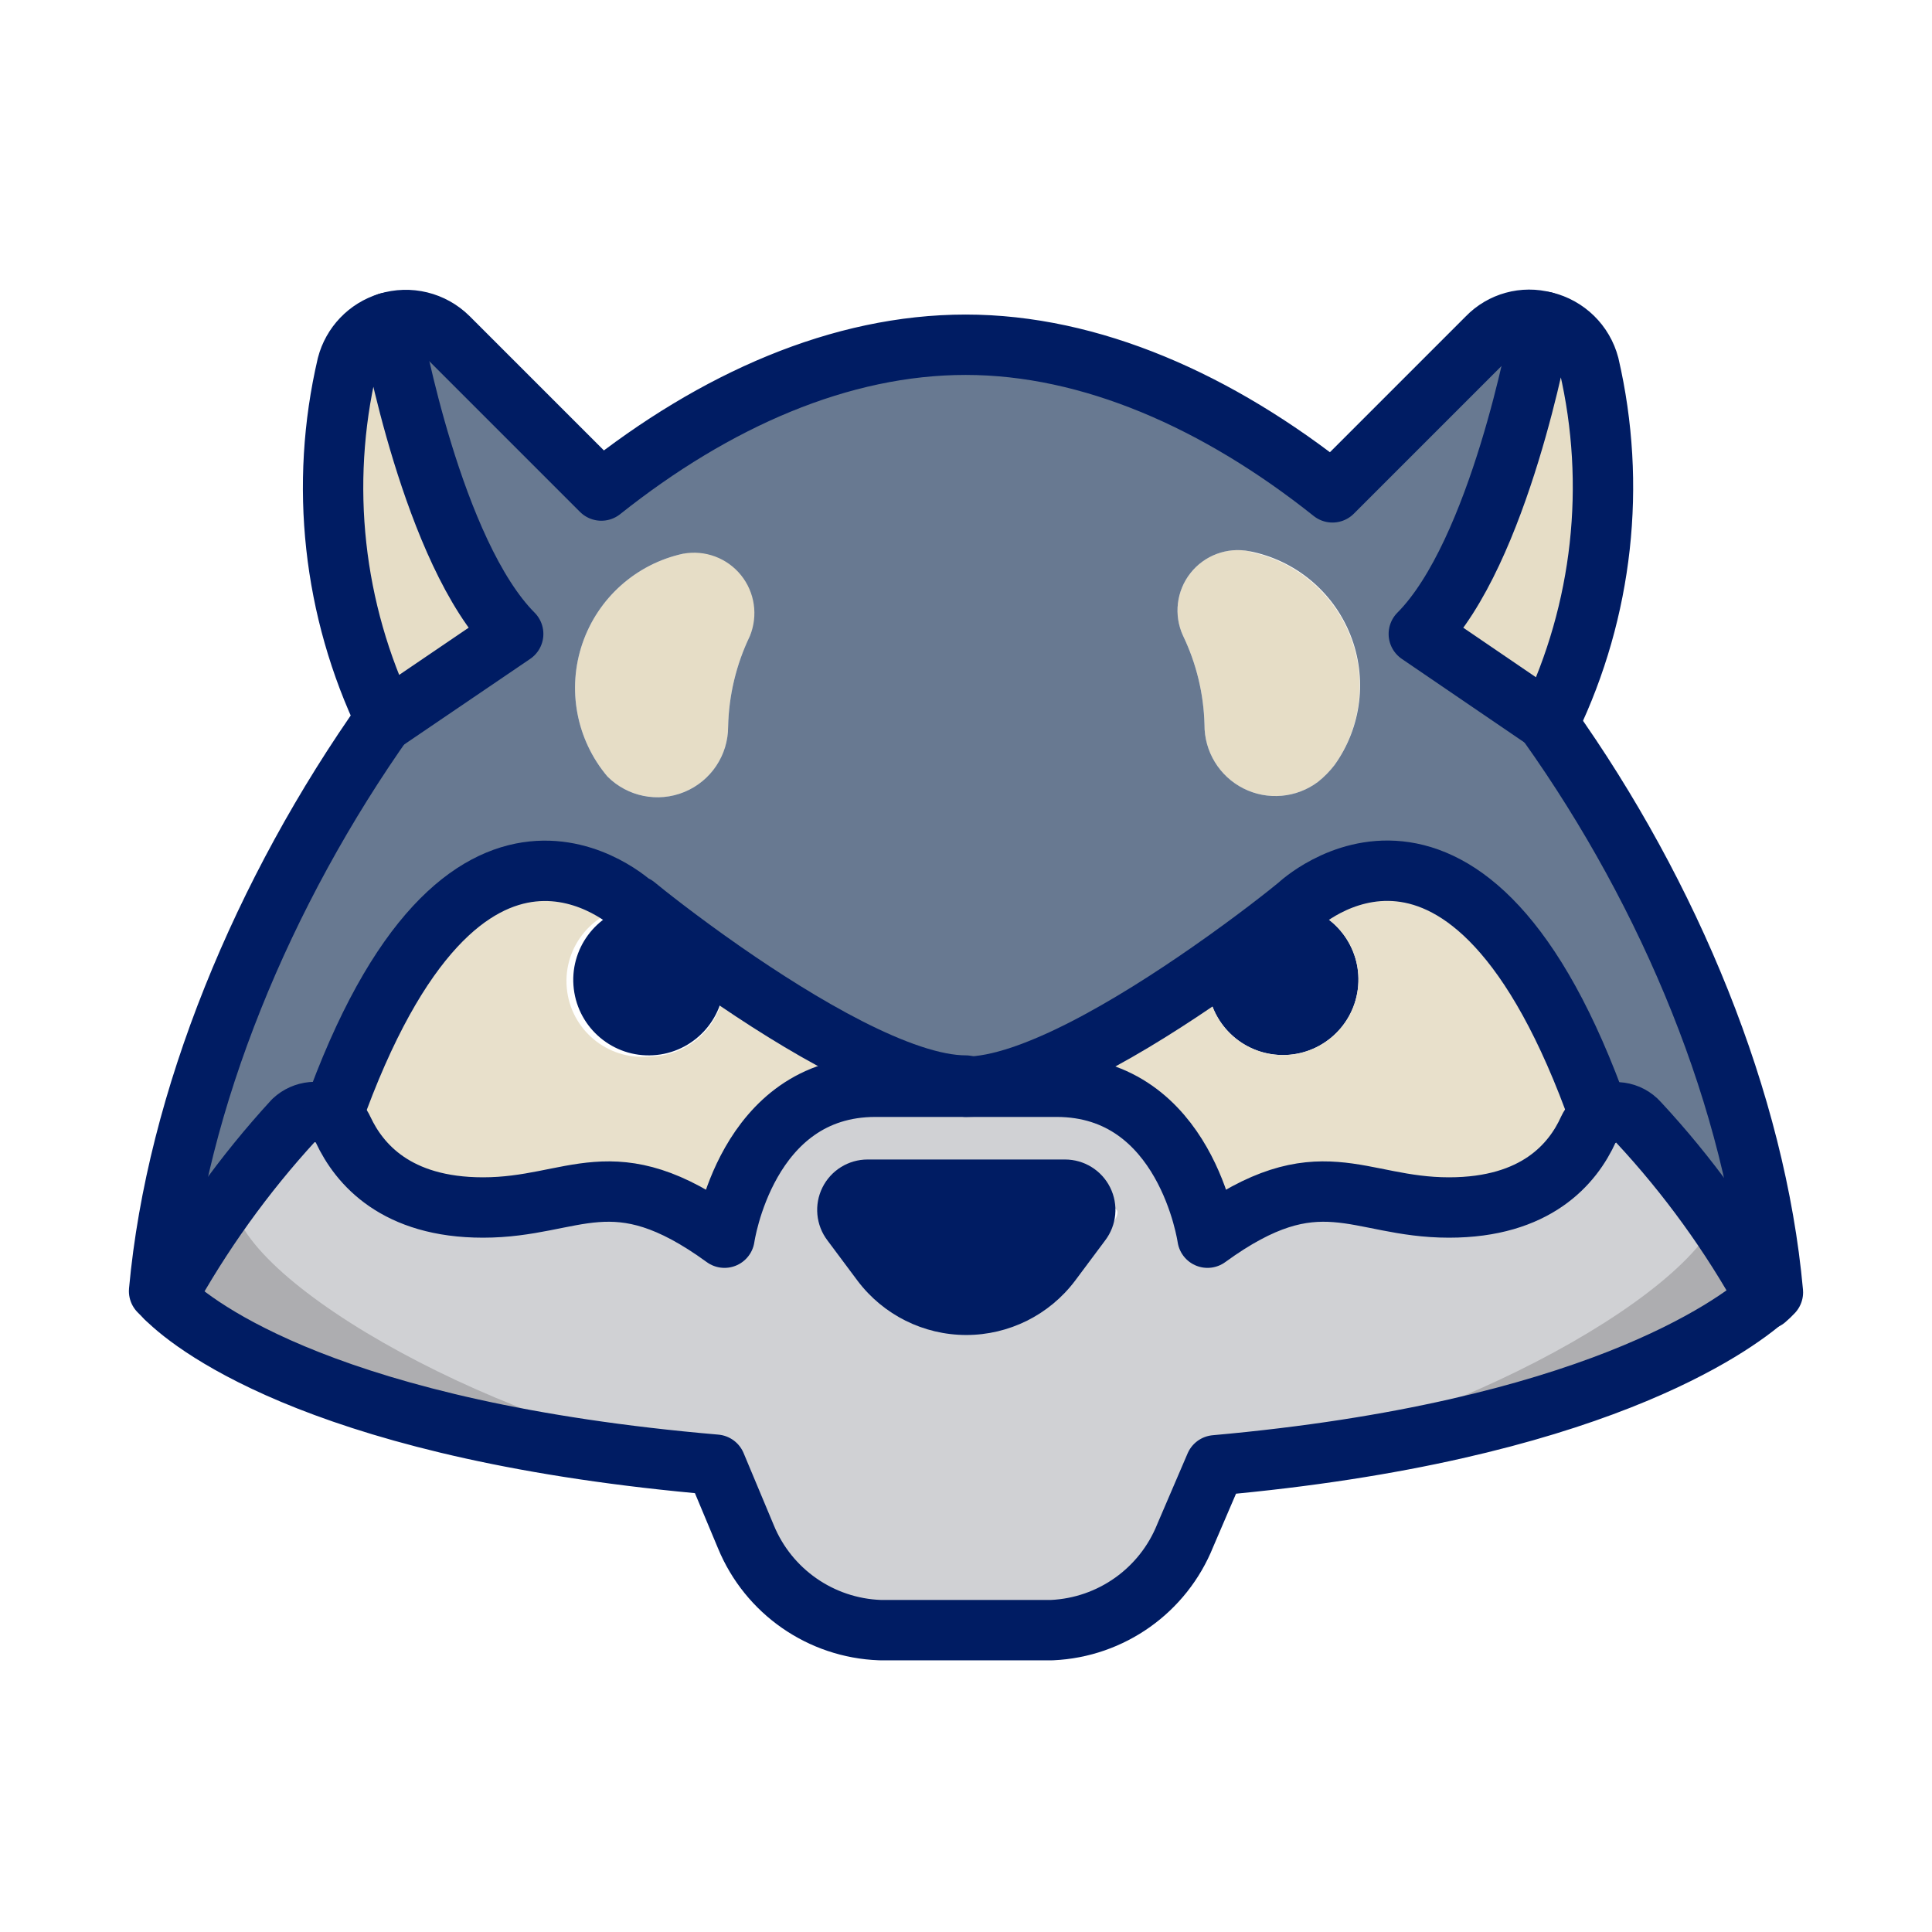
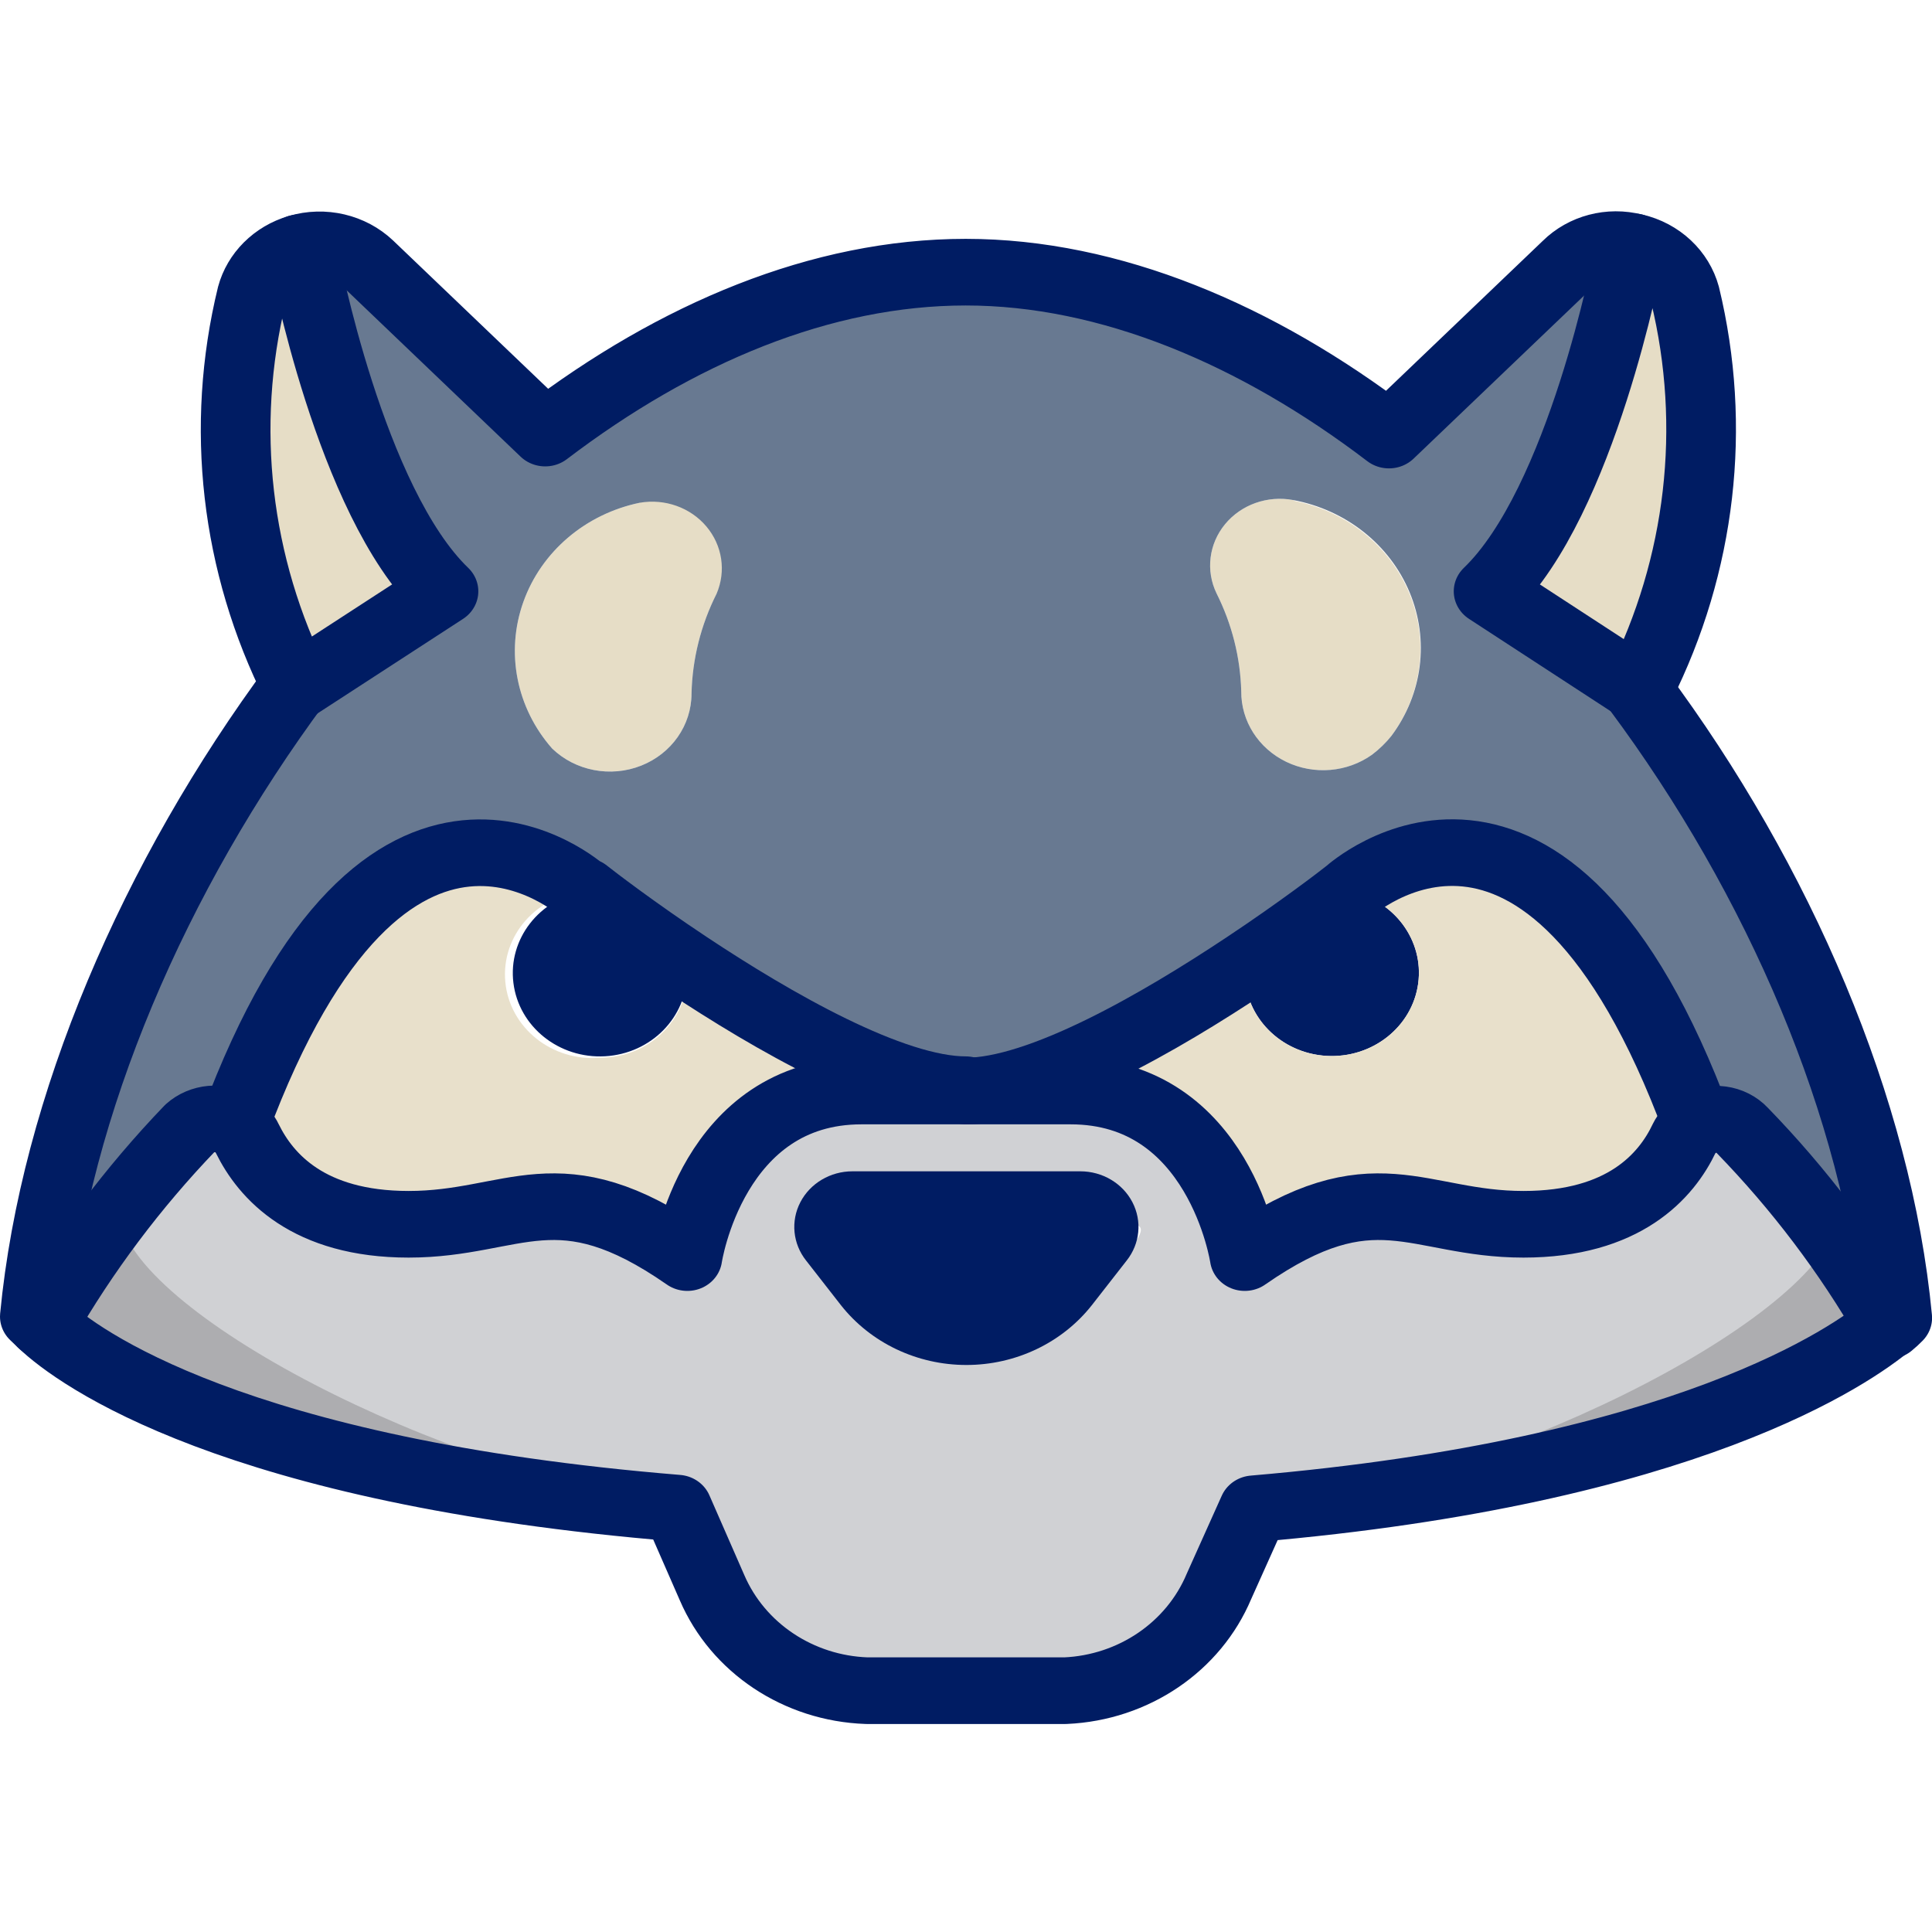
- <svg xmlns="http://www.w3.org/2000/svg" viewBox="0 0 64 64">
-   <g data-name="Day 9" id="c13a2406-733d-4412-a11f-58b85c8f1b29">
-     <path d="M51.21,23.86,47,21c2.68-2.69,4-10,4-10l.17-.34a2,2,0,0,1,1.47,1.44,17.88,17.88,0,0,1-1.3,11.77Z" data-name="&lt;Path&gt;" fill="#e6ddc6" id="6945cf43-aa9a-418d-8fcf-b858f631bef1" />
-     <path d="M41.44,18.29a4.53,4.53,0,0,1,2.77,7.05,3.21,3.21,0,0,1-.55.56A2.35,2.35,0,0,1,39.9,24a7.22,7.22,0,0,0-.71-2.94,2,2,0,0,1,2.2-2.8Z" data-name="&lt;Path&gt;" fill="#e6ddc6" id="c5d71a38-19f5-4455-b9fe-7d4b19335210" />
-     <path d="M43,30a2.5,2.5,0,1,1-3,2.46,2.26,2.26,0,0,1,0-.26C41.55,31.17,42.71,30.24,43,30Z" data-name="&lt;Path&gt;" fill="#001c63" id="0a324bad-91a9-49a7-b3d2-d1dc936ac444" />
-     <path d="M42.5,30A2.22,2.22,0,0,1,43,30c-.24.2-1.4,1.13-2.94,2.2A2.5,2.5,0,0,1,42.5,30Z" data-name="&lt;Path&gt;" fill="#001c63" id="c90a60d8-7ec1-42fd-80c8-8454638ac881" />
-     <path d="M40,41s-.71-5-5-5H32c2.15,0,5.56-2.06,8-3.76a2.26,2.26,0,0,0,0,.26A2.5,2.5,0,1,0,43,30l0,0s5.63-5.37,10,7a.92.92,0,0,0-.38.42C52.1,38.56,50.88,40,48,40,44.94,40,43.71,38.3,40,41Z" data-name="&lt;Path&gt;" fill="#e8e0cb" id="a0b11349-287f-4cc6-93aa-64cb45e27c12" />
-     <path d="M22.64,18.28a2,2,0,0,1,2.2,2.79,7.29,7.29,0,0,0-.72,3,2.34,2.34,0,0,1-4,1.65l0,0a4.55,4.55,0,0,1,2.52-7.38Z" data-name="&lt;Path&gt;" fill="#e6ddc6" id="9009bc5b-229e-4ec2-95ae-db39d999461d" />
-     <path d="M21.5,35A2.5,2.5,0,0,0,24,32.5a2.26,2.26,0,0,0,0-.26c2.45,1.7,5.86,3.76,8,3.76H29c-4.29,0-5,5-5,5-3.71-2.7-4.94-1-8-1-2.88,0-4.1-1.44-4.62-2.59A1,1,0,0,0,11,37c4.38-12.35,10-7,10-7l.05,0a2.5,2.5,0,0,0,.45,5Z" data-name="&lt;Path&gt;" fill="#e8e0cb" id="18d51d5e-5abd-4c83-9b23-3ff26d56d044" />
-     <path d="M24,32.24c-1.54-1.07-2.7-2-2.94-2.2a2.22,2.22,0,0,1,.45,0A2.5,2.5,0,0,1,24,32.24Z" data-name="&lt;Path&gt;" fill="#001c63" id="d4a8635b-0bc8-483d-90c1-6bd5ca88240b" />
-     <path d="M21.05,30c.24.2,1.4,1.13,2.94,2.2a2.26,2.26,0,0,1,0,.26A2.5,2.5,0,1,1,21.05,30Z" data-name="&lt;Path&gt;" fill="#001c63" id="f00905ec-932b-4a40-abfa-6dcef516a7ed" />
-     <path d="M11.5,12.1a2,2,0,0,1,1.35-1.41L13,11s1.32,7.31,4,10l-4.21,2.86A17.81,17.81,0,0,1,11.5,12.1Z" data-name="&lt;Path&gt;" fill="#e6ddc6" id="94d63364-a241-4b2b-bf8f-79db1ff07d16" />
-     <path d="M55.91,39.09a18.1,18.1,0,0,0-1.63-1.92A1,1,0,0,0,53,37a.92.92,0,0,0-.38.42C52.1,38.56,50.88,40,48,40c-3.06,0-4.29-1.7-8,1,0,0-.71-5-5-5H29c-4.29,0-5,5-5,5-3.71-2.7-4.94-1-8-1-2.88,0-4.1-1.44-4.62-2.59A1,1,0,0,0,11,37a1.05,1.05,0,0,0-1.29.18A30.21,30.21,0,0,0,5.5,43c1,.94,5.49,4.39,18.25,5.48l1,2.39A5,5,0,0,0,29.15,54h5.7a5,5,0,0,0,4.44-3.09l1-2.33C52.69,47.47,57.43,44,58.49,43A34.17,34.17,0,0,0,55.91,39.09Zm-19.3,1.8-1,1.44a4.51,4.51,0,0,1-7.2.05l-1-1.52c-.84-1.1.23-.86,1.61-.86h6.56C36.94,40,37.45,39.79,36.61,40.88Z" data-name="&lt;Compound Path&gt;" fill="#d0d1d4" id="15dc9136-1354-40d9-abe9-76d5bc7eab69" />
-     <path d="M58.49,43c-1.06.93-5.8,4.43-18.23,5.54C47.09,47.79,56.17,43,57,40,58,41.27,57.76,41.74,58.49,43Z" data-name="&lt;Path&gt;" fill="#adadb0" id="e086755e-a997-4898-ad82-bb0cd11dd6e1" />
-     <path d="M6.26,43c1.06.93,5.8,4.43,18.23,5.54C17.66,47.79,8.58,43,7.75,40,6.78,41.27,7,41.74,6.26,43Z" data-name="&lt;Path&gt;" fill="#adadb0" id="54bd6db2-2db2-475b-a7be-413c1a1a154d" />
-     <path d="M51.29,24l0-.11h-.13L47,21c2.68-2.69,4-10,4-10l.17-.34a1.93,1.93,0,0,0-1.89.52l-5.13,5.13c-3.79-3-8-4.89-12.15-4.89s-8.3,1.85-12.07,4.83l-5.07-5.07a2,2,0,0,0-2-.49L13,11s1.32,7.31,4,10l-4.21,2.86c-4.09,5.72-6.94,12.62-7.52,19,0,0,.07.08.23.23a30.21,30.21,0,0,1,4.22-5.88A1.05,1.05,0,0,1,11,37c4.38-12.35,10-7,10-7l0,0a2.22,2.22,0,0,1,.45,0A2.5,2.5,0,0,1,24,32.24c2.45,1.7,5.86,3.76,8,3.76s5.56-2.06,8-3.76A2.5,2.5,0,0,1,42.5,30,2.22,2.22,0,0,1,43,30l0,0s5.63-5.37,10,7a1,1,0,0,1,1.28.18A29.39,29.39,0,0,1,58.49,43a2.91,2.91,0,0,0,.24-.23C58.16,36.52,55.34,29.67,51.29,24ZM24.84,21.07a7.29,7.29,0,0,0-.72,3,2.34,2.34,0,0,1-4,1.65s0,0,0,0a4.55,4.55,0,0,1,2.52-7.38h0A2,2,0,0,1,24.84,21.07Zm19.37,4.27a3.21,3.21,0,0,1-.55.56A2.35,2.35,0,0,1,39.9,24a7.22,7.22,0,0,0-.71-2.94,2,2,0,0,1,2.2-2.8h0A4.53,4.53,0,0,1,44.21,25.34Z" data-name="&lt;Compound Path&gt;" fill="#687991" id="97044cfb-d196-4a94-92c1-ffd7bb949ec7" />
+ <svg xmlns="http://www.w3.org/2000/svg" viewBox="0 0 64 64" version="1.1" id="svg4695">
+   <defs id="defs4699" />
+   <g data-name="Day 9" id="c13a2406-733d-4412-a11f-58b85c8f1b29" transform="matrix(1.154028,0,0,1.10357,-4.927703,-3.58691)">
+     <path d="M 51.21,23.86 47,21 c 2.68,-2.69 4,-10 4,-10 l 0.17,-0.34 a 2,2 0 0 1 1.47,1.44 17.88,17.88 0 0 1 -1.3,11.77 z" data-name="&lt;Path&gt;" fill="#e6ddc6" id="6945cf43-aa9a-418d-8fcf-b858f631bef1" />
+     <path d="m 41.44,18.29 a 4.53,4.53 0 0 1 2.77,7.05 3.21,3.21 0 0 1 -0.55,0.56 2.35,2.35 0 0 1 -3.76,-1.9 7.22,7.22 0 0 0 -0.71,-2.94 2,2 0 0 1 2.2,-2.8 z" data-name="&lt;Path&gt;" fill="#e6ddc6" id="c5d71a38-19f5-4455-b9fe-7d4b19335210" />
+     <path d="m 43,30 a 2.5,2.5 0 1 1 -3,2.46 2.26,2.26 0 0 1 0,-0.26 c 1.55,-1.03 2.71,-1.96 3,-2.2 z" data-name="&lt;Path&gt;" fill="#001c63" id="0a324bad-91a9-49a7-b3d2-d1dc936ac444" />
+     <path d="m 42.5,30 a 2.22,2.22 0 0 1 0.5,0 c -0.24,0.2 -1.4,1.13 -2.94,2.2 A 2.5,2.5 0 0 1 42.5,30 Z" data-name="&lt;Path&gt;" fill="#001c63" id="c90a60d8-7ec1-42fd-80c8-8454638ac881" />
+     <path d="m 40,41 c 0,0 -0.71,-5 -5,-5 h -3 c 2.15,0 5.56,-2.06 8,-3.76 a 2.26,2.26 0 0 0 0,0.26 2.5,2.5 0 1 0 3,-2.5 v 0 c 0,0 5.63,-5.37 10,7 a 0.92,0.92 0 0 0 -0.38,0.42 C 52.1,38.56 50.88,40 48,40 c -3.06,0 -4.29,-1.7 -8,1 z" data-name="&lt;Path&gt;" fill="#e8e0cb" id="a0b11349-287f-4cc6-93aa-64cb45e27c12" />
+     <path d="m 22.64,18.28 a 2,2 0 0 1 2.2,2.79 7.29,7.29 0 0 0 -0.72,3 2.34,2.34 0 0 1 -4,1.65 v 0 a 4.55,4.55 0 0 1 2.52,-7.38 z" data-name="&lt;Path&gt;" fill="#e6ddc6" id="9009bc5b-229e-4ec2-95ae-db39d999461d" />
+     <path d="m 21.5,35 a 2.5,2.5 0 0 0 2.5,-2.5 2.26,2.26 0 0 0 0,-0.26 c 2.45,1.7 5.86,3.76 8,3.76 h -3 c -4.29,0 -5,5 -5,5 -3.71,-2.7 -4.94,-1 -8,-1 -2.88,0 -4.1,-1.44 -4.62,-2.59 A 1,1 0 0 0 11,37 c 4.38,-12.35 10,-7 10,-7 h 0.05 a 2.51,2.51 0 0 0 0.45,5 z" data-name="&lt;Path&gt;" fill="#e8e0cb" id="18d51d5e-5abd-4c83-9b23-3ff26d56d044" />
+     <path d="m 24,32.24 c -1.54,-1.07 -2.7,-2 -2.94,-2.2 a 2.22,2.22 0 0 1 0.45,0 2.5,2.5 0 0 1 2.49,2.2 z" data-name="&lt;Path&gt;" fill="#001c63" id="d4a8635b-0bc8-483d-90c1-6bd5ca88240b" />
+     <path d="m 21.05,30 c 0.24,0.2 1.4,1.13 2.94,2.2 a 2.26,2.26 0 0 1 0,0.26 A 2.5,2.5 0 1 1 21.05,30 Z" data-name="&lt;Path&gt;" fill="#001c63" id="f00905ec-932b-4a40-abfa-6dcef516a7ed" />
+     <path d="m 11.5,12.1 a 2,2 0 0 1 1.35,-1.41 L 13,11 c 0,0 1.32,7.31 4,10 l -4.21,2.86 A 17.81,17.81 0 0 1 11.5,12.1 Z" data-name="&lt;Path&gt;" fill="#e6ddc6" id="94d63364-a241-4b2b-bf8f-79db1ff07d16" />
+     <path d="M 55.91,39.09 A 18.1,18.1 0 0 0 54.28,37.17 1,1 0 0 0 53,37 0.92,0.92 0 0 0 52.62,37.42 C 52.1,38.56 50.88,40 48,40 c -3.06,0 -4.29,-1.7 -8,1 0,0 -0.71,-5 -5,-5 h -6 c -4.29,0 -5,5 -5,5 -3.71,-2.7 -4.94,-1 -8,-1 -2.88,0 -4.1,-1.44 -4.62,-2.59 A 1,1 0 0 0 11,37 1.05,1.05 0 0 0 9.71,37.18 30.21,30.21 0 0 0 5.5,43 c 1,0.94 5.49,4.39 18.25,5.48 l 1,2.39 a 5,5 0 0 0 4.4,3.13 h 5.7 a 5,5 0 0 0 4.44,-3.09 l 1,-2.33 C 52.69,47.47 57.43,44 58.49,43 a 34.17,34.17 0 0 0 -2.58,-3.91 z m -19.3,1.8 -1,1.44 a 4.51,4.51 0 0 1 -7.2,0.05 l -1,-1.52 C 26.57,39.76 27.64,40 29.02,40 h 6.56 c 1.36,0 1.87,-0.21 1.03,0.88 z" data-name="&lt;Compound Path&gt;" fill="#d0d1d4" id="15dc9136-1354-40d9-abe9-76d5bc7eab69" />
+     <path d="m 58.49,43 c -1.06,0.93 -5.8,4.43 -18.23,5.54 C 47.09,47.79 56.17,43 57,40 c 1,1.27 0.76,1.74 1.49,3 z" data-name="&lt;Path&gt;" fill="#adadb0" id="e086755e-a997-4898-ad82-bb0cd11dd6e1" />
+     <path d="m 6.26,43 c 1.06,0.93 5.8,4.43 18.23,5.54 C 17.66,47.79 8.58,43 7.75,40 6.78,41.27 7,41.74 6.26,43 Z" data-name="&lt;Path&gt;" fill="#adadb0" id="54bd6db2-2db2-475b-a7be-413c1a1a154d" />
+     <path d="M 51.29,24 V 23.89 H 51.16 L 47,21 c 2.68,-2.69 4,-10 4,-10 l 0.17,-0.34 a 1.93,1.93 0 0 0 -1.89,0.52 l -5.13,5.13 c -3.79,-3 -8,-4.89 -12.15,-4.89 -4.15,0 -8.3,1.85 -12.07,4.83 l -5.07,-5.07 a 2,2 0 0 0 -2,-0.49 L 13,11 c 0,0 1.32,7.31 4,10 l -4.21,2.86 c -4.09,5.72 -6.94,12.62 -7.52,19 0,0 0.07,0.08 0.23,0.23 A 30.21,30.21 0 0 1 9.72,37.21 1.05,1.05 0 0 1 11,37 c 4.38,-12.35 10,-7 10,-7 v 0 a 2.22,2.22 0 0 1 0.45,0 2.5,2.5 0 0 1 2.55,2.24 c 2.45,1.7 5.86,3.76 8,3.76 2.14,0 5.56,-2.06 8,-3.76 A 2.5,2.5 0 0 1 42.5,30 2.22,2.22 0 0 1 43,30 v 0 c 0,0 5.63,-5.37 10,7 a 1,1 0 0 1 1.28,0.18 29.39,29.39 0 0 1 4.21,5.82 2.91,2.91 0 0 0 0.24,-0.23 C 58.16,36.52 55.34,29.67 51.29,24 Z M 24.84,21.07 a 7.29,7.29 0 0 0 -0.72,3 2.34,2.34 0 0 1 -4,1.65 c 0,0 0,0 0,0 a 4.55,4.55 0 0 1 2.52,-7.38 v 0 a 2,2 0 0 1 2.2,2.73 z m 19.37,4.27 A 3.21,3.21 0 0 1 43.66,25.9 2.35,2.35 0 0 1 39.9,24 a 7.22,7.22 0 0 0 -0.71,-2.94 2,2 0 0 1 2.2,-2.8 v 0 a 4.53,4.53 0 0 1 2.82,7.08 z" data-name="&lt;Compound Path&gt;" fill="#687991" id="97044cfb-d196-4a94-92c1-ffd7bb949ec7" />
    <g data-name="&lt;Group&gt;" id="abbae414-1e71-445b-88e3-70ec2eeb5e74">
-       <path d="M12.85,10.69a2,2,0,0,1,2,.49l5.07,5.07c3.77-3,7.93-4.83,12.07-4.83s8.36,1.87,12.15,4.89l5.13-5.13a1.93,1.93,0,0,1,1.89-.52" data-name="&lt;Path&gt;" fill="none" id="32cc4641-1432-42a4-8dee-9dda05ff349b" stroke="#001c63" stroke-linecap="round" stroke-linejoin="round" stroke-width="2" />
-       <path d="M5.5,43l-.23-.23c.58-6.33,3.43-13.23,7.52-19" data-name="&lt;Path&gt;" fill="none" id="e98711d3-e45b-4fe3-8398-d3c1e5342df4" stroke="#001c63" stroke-linecap="round" stroke-linejoin="round" stroke-width="2" />
-       <path d="M51.34,23.87l-.05.11c4.05,5.69,6.87,12.54,7.44,18.83a2.92,2.92,0,0,1-.24.23" data-name="&lt;Path&gt;" fill="none" id="2b958c28-175c-4a11-85a5-a3f3f48c2493" stroke="#001c63" stroke-linecap="round" stroke-linejoin="round" stroke-width="2" />
-       <path d="M58.49,43c-1.06.93-5.8,4.43-18.23,5.54l-1,2.33A5,5,0,0,1,34.85,54h-5.7a5,5,0,0,1-4.44-3.09l-1-2.39C11,47.43,6.5,44,5.5,43a30.21,30.21,0,0,1,4.22-5.88A1.05,1.05,0,0,1,11,37a1,1,0,0,1,.37.43C11.9,38.56,13.12,40,16,40c3.06,0,4.29-1.7,8,1,0,0,.71-5,5-5h6c4.29,0,5,5,5,5,3.71-2.7,4.94-1,8-1,2.88,0,4.1-1.44,4.62-2.59A.92.92,0,0,1,53,37a1,1,0,0,1,1.28.18A29.39,29.39,0,0,1,58.49,43Z" data-name="&lt;Path&gt;" fill="none" id="3331e977-b174-410d-b356-6ab82232b46e" stroke="#001c63" stroke-linecap="round" stroke-linejoin="round" stroke-width="2" />
-       <path d="M12.85,10.69,13,11s1.32,7.31,4,10l-4.21,2.86A17.81,17.81,0,0,1,11.5,12.1,2,2,0,0,1,12.85,10.69Z" data-name="&lt;Path&gt;" fill="none" id="39934581-f099-490a-8512-b1efe6193b43" stroke="#001c63" stroke-linecap="round" stroke-linejoin="round" stroke-width="2" />
-       <path d="M51.34,23.87h-.13L47,21c2.68-2.69,4-10,4-10l.17-.34a2,2,0,0,1,1.47,1.44A17.88,17.88,0,0,1,51.34,23.87Z" data-name="&lt;Path&gt;" fill="none" id="0992e2b7-78da-4a5d-9cec-5c6bfe4618aa" stroke="#001c63" stroke-linecap="round" stroke-linejoin="round" stroke-width="2" />
-       <path d="M11,37v0c4.38-12.35,10-7,10-7l.05,0c.24.2,1.4,1.13,2.94,2.2,2.45,1.7,5.86,3.76,8,3.76" data-name="&lt;Path&gt;" fill="none" id="067c24fd-2417-4413-9dc4-b844e57a6dfa" stroke="#001c63" stroke-linecap="round" stroke-linejoin="round" stroke-width="2" />
-       <path d="M53,37h0c-4.37-12.36-10-7-10-7l0,0c-.24.2-1.4,1.13-2.94,2.2C37.56,33.94,34.15,36,32,36" data-name="&lt;Path&gt;" fill="none" id="57af5944-af33-4678-96e5-b458008248de" stroke="#001c63" stroke-linecap="round" stroke-linejoin="round" stroke-width="2" />
+       <path d="m 12.85,10.69 a 2,2 0 0 1 2,0.49 l 5.07,5.07 c 3.77,-3 7.93,-4.83 12.07,-4.83 4.14,0 8.36,1.87 12.15,4.89 l 5.13,-5.13 a 1.93,1.93 0 0 1 1.89,-0.52" data-name="&lt;Path&gt;" fill="none" id="32cc4641-1432-42a4-8dee-9dda05ff349b" stroke="#001c63" stroke-linecap="round" stroke-linejoin="round" stroke-width="2" />
+       <path d="M 5.5,43 5.27,42.77 c 0.58,-6.33 3.43,-13.23 7.52,-19" data-name="&lt;Path&gt;" fill="none" id="e98711d3-e45b-4fe3-8398-d3c1e5342df4" stroke="#001c63" stroke-linecap="round" stroke-linejoin="round" stroke-width="2" />
+       <path d="m 51.34,23.87 -0.05,0.11 c 4.05,5.69 6.87,12.54 7.44,18.83 a 2.92,2.92 0 0 1 -0.24,0.23" data-name="&lt;Path&gt;" fill="none" id="2b958c28-175c-4a11-85a5-a3f3f48c2493" stroke="#001c63" stroke-linecap="round" stroke-linejoin="round" stroke-width="2" />
+       <path d="m 58.49,43 c -1.06,0.93 -5.8,4.43 -18.23,5.54 l -1,2.33 A 5,5 0 0 1 34.85,54 h -5.7 a 5,5 0 0 1 -4.44,-3.09 l -1,-2.39 C 11,47.43 6.5,44 5.5,43 A 30.21,30.21 0 0 1 9.72,37.12 1.05,1.05 0 0 1 11,37 1,1 0 0 1 11.37,37.43 C 11.9,38.56 13.12,40 16,40 c 3.06,0 4.29,-1.7 8,1 0,0 0.71,-5 5,-5 h 6 c 4.29,0 5,5 5,5 3.71,-2.7 4.94,-1 8,-1 2.88,0 4.1,-1.44 4.62,-2.59 A 0.92,0.92 0 0 1 53,37 1,1 0 0 1 54.28,37.18 29.39,29.39 0 0 1 58.49,43 Z" data-name="&lt;Path&gt;" fill="none" id="3331e977-b174-410d-b356-6ab82232b46e" stroke="#001c63" stroke-linecap="round" stroke-linejoin="round" stroke-width="2" />
+       <path d="M 12.85,10.69 13,11 c 0,0 1.32,7.31 4,10 l -4.21,2.86 A 17.81,17.81 0 0 1 11.5,12.1 2,2 0 0 1 12.85,10.69 Z" data-name="&lt;Path&gt;" fill="none" id="39934581-f099-490a-8512-b1efe6193b43" stroke="#001c63" stroke-linecap="round" stroke-linejoin="round" stroke-width="2" />
+       <path d="M 51.34,23.87 H 51.21 L 47,21 c 2.68,-2.69 4,-10 4,-10 l 0.17,-0.34 a 2,2 0 0 1 1.47,1.44 17.88,17.88 0 0 1 -1.3,11.77 z" data-name="&lt;Path&gt;" fill="none" id="0992e2b7-78da-4a5d-9cec-5c6bfe4618aa" stroke="#001c63" stroke-linecap="round" stroke-linejoin="round" stroke-width="2" />
+       <path d="m 11,37 v 0 c 4.38,-12.35 10,-7 10,-7 h 0.05 c 0.24,0.2 1.4,1.13 2.94,2.2 2.45,1.7 5.86,3.76 8,3.76" data-name="&lt;Path&gt;" fill="none" id="067c24fd-2417-4413-9dc4-b844e57a6dfa" stroke="#001c63" stroke-linecap="round" stroke-linejoin="round" stroke-width="2" />
+       <path d="m 53,37 v 0 C 48.63,24.64 43,30 43,30 v 0 c -0.24,0.2 -1.4,1.13 -2.94,2.2 C 37.56,33.94 34.15,36 32,36" data-name="&lt;Path&gt;" fill="none" id="57af5944-af33-4678-96e5-b458008248de" stroke="#001c63" stroke-linecap="round" stroke-linejoin="round" stroke-width="2" />
    </g>
-     <path d="M35.28,38.41a1.67,1.67,0,0,1,1.33,2.68l-1,1.34a4.51,4.51,0,0,1-7.2,0l-1-1.34a1.67,1.67,0,0,1,1.33-2.68Z" data-name="&lt;Path&gt;" fill="#001c63" id="bacdfb6b-3205-4d15-84dd-b877ddb28f45" />
+     <path d="m 35.28,38.41 a 1.67,1.67 0 0 1 1.33,2.68 l -1,1.34 a 4.51,4.51 0 0 1 -7.2,0 l -1,-1.34 a 1.67,1.67 0 0 1 1.33,-2.68 z" data-name="&lt;Path&gt;" fill="#001c63" id="bacdfb6b-3205-4d15-84dd-b877ddb28f45" />
  </g>
</svg>
